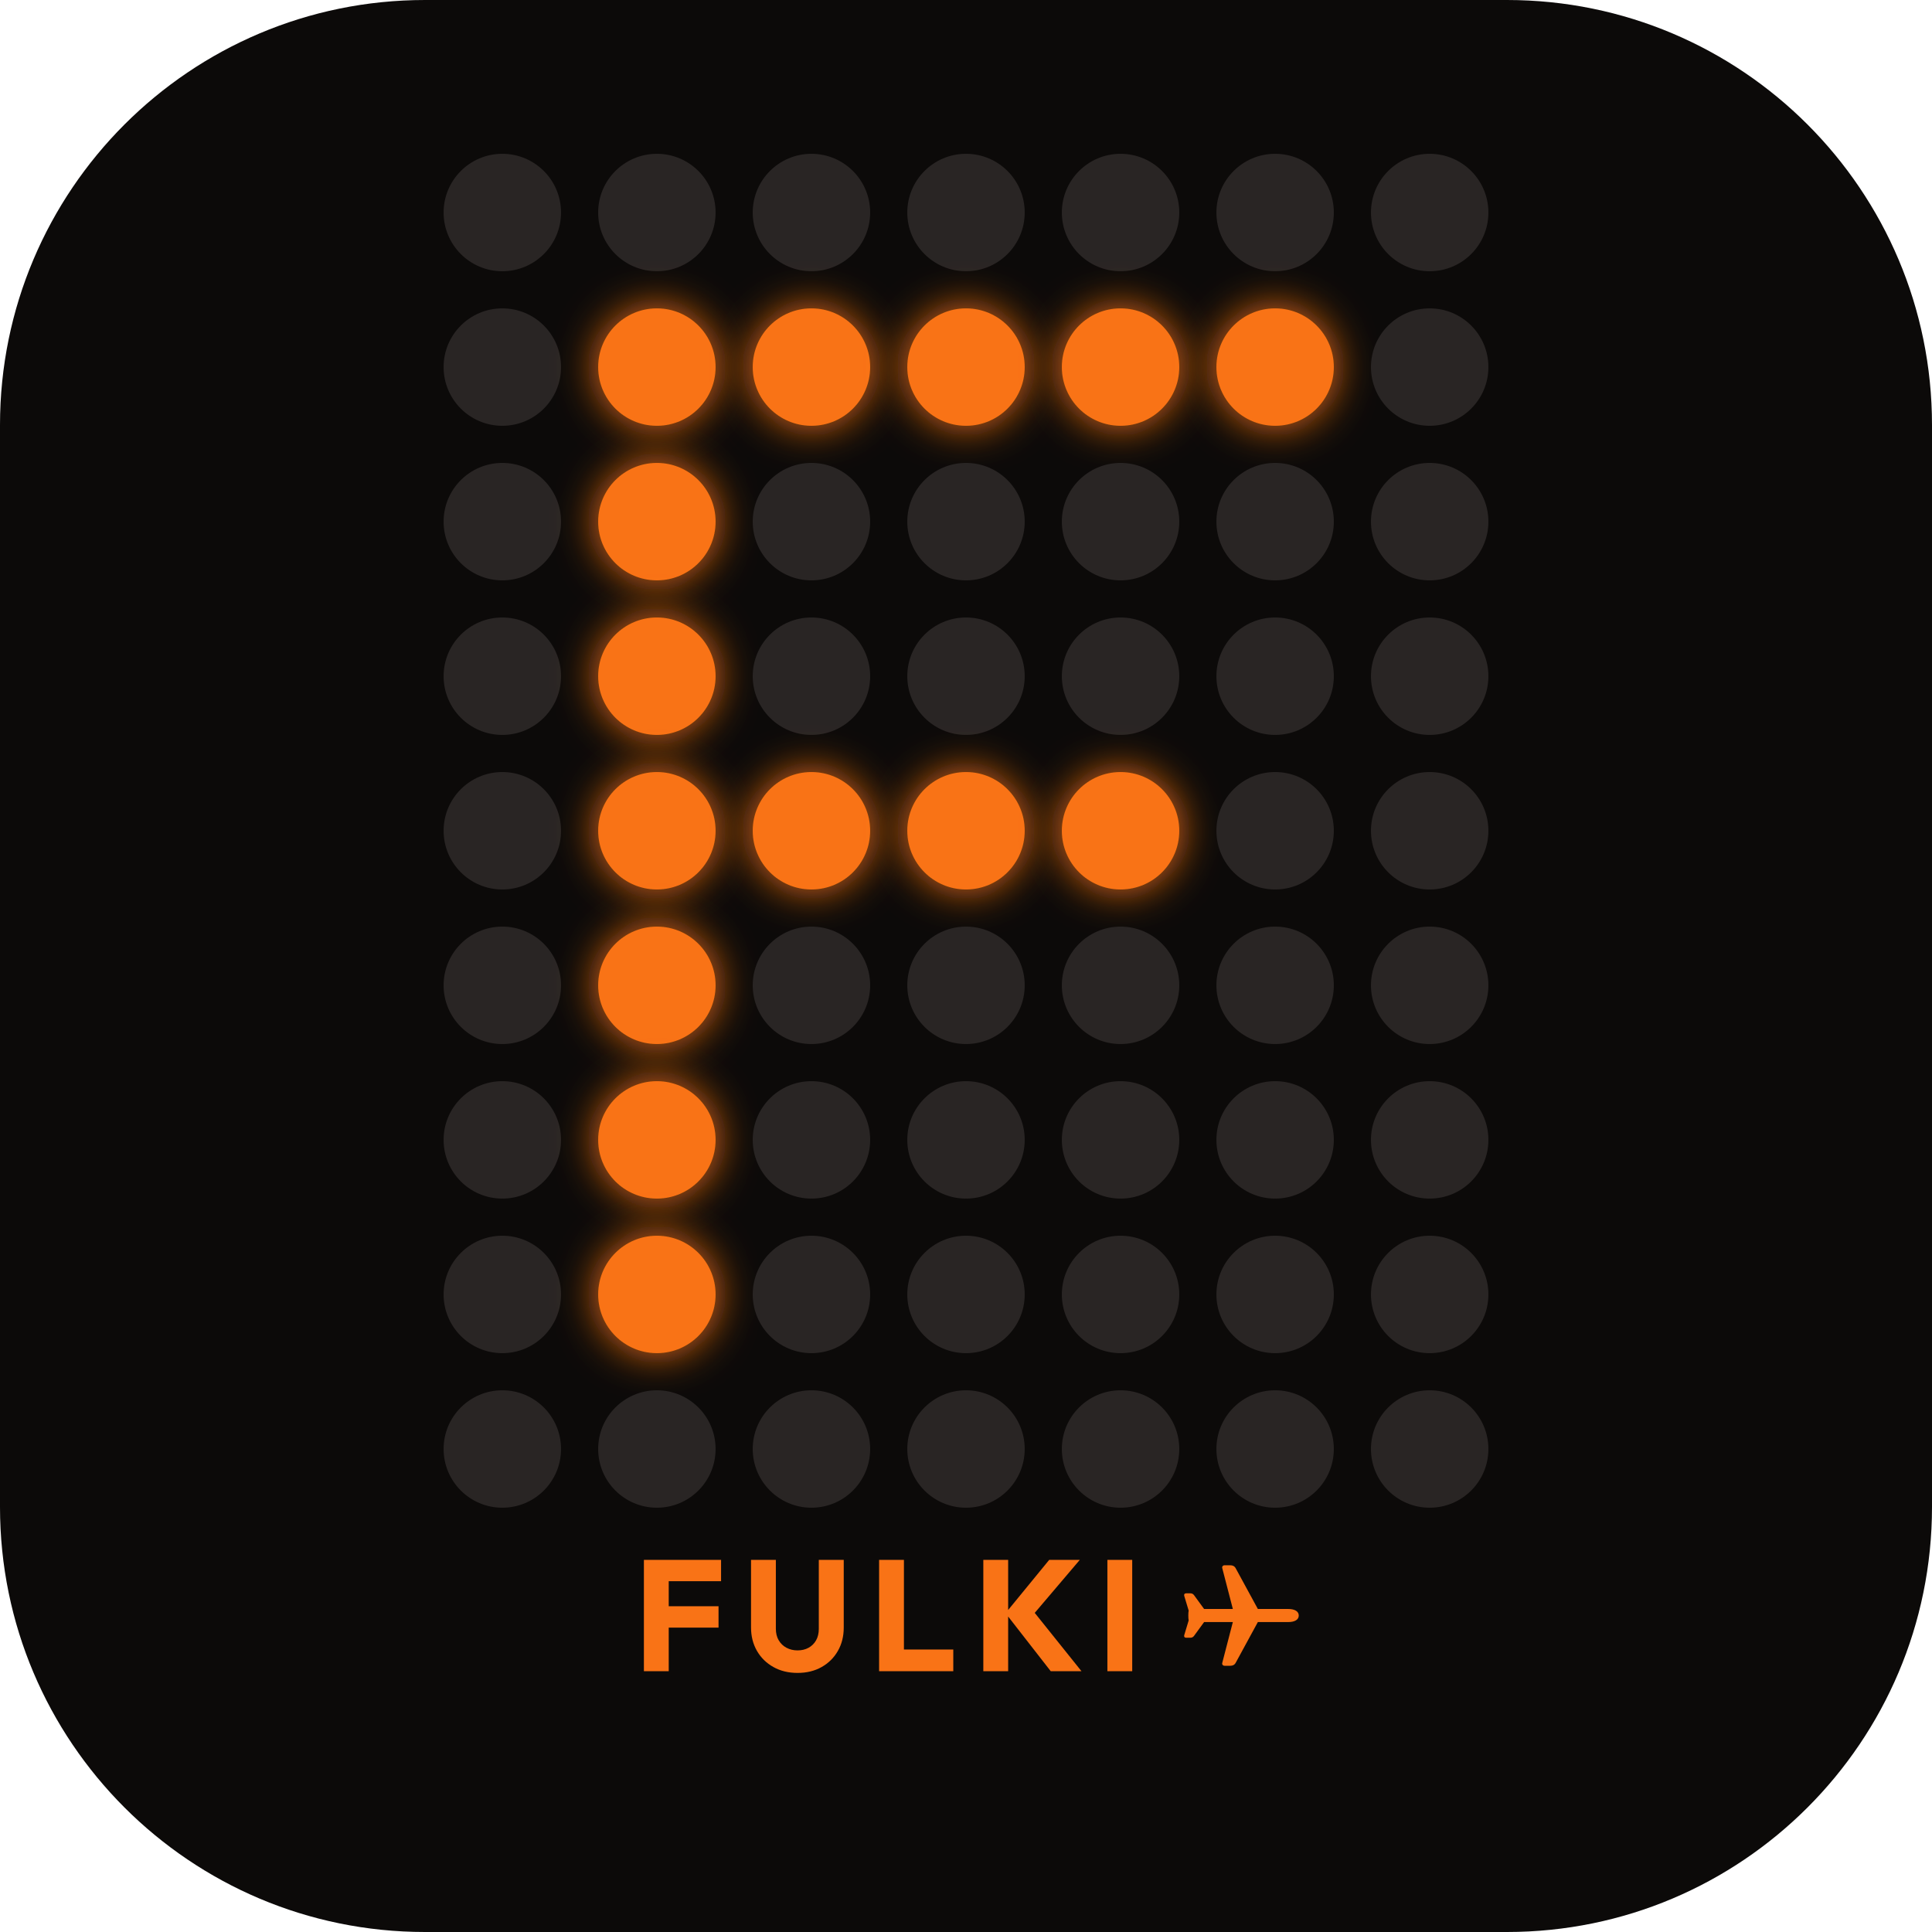
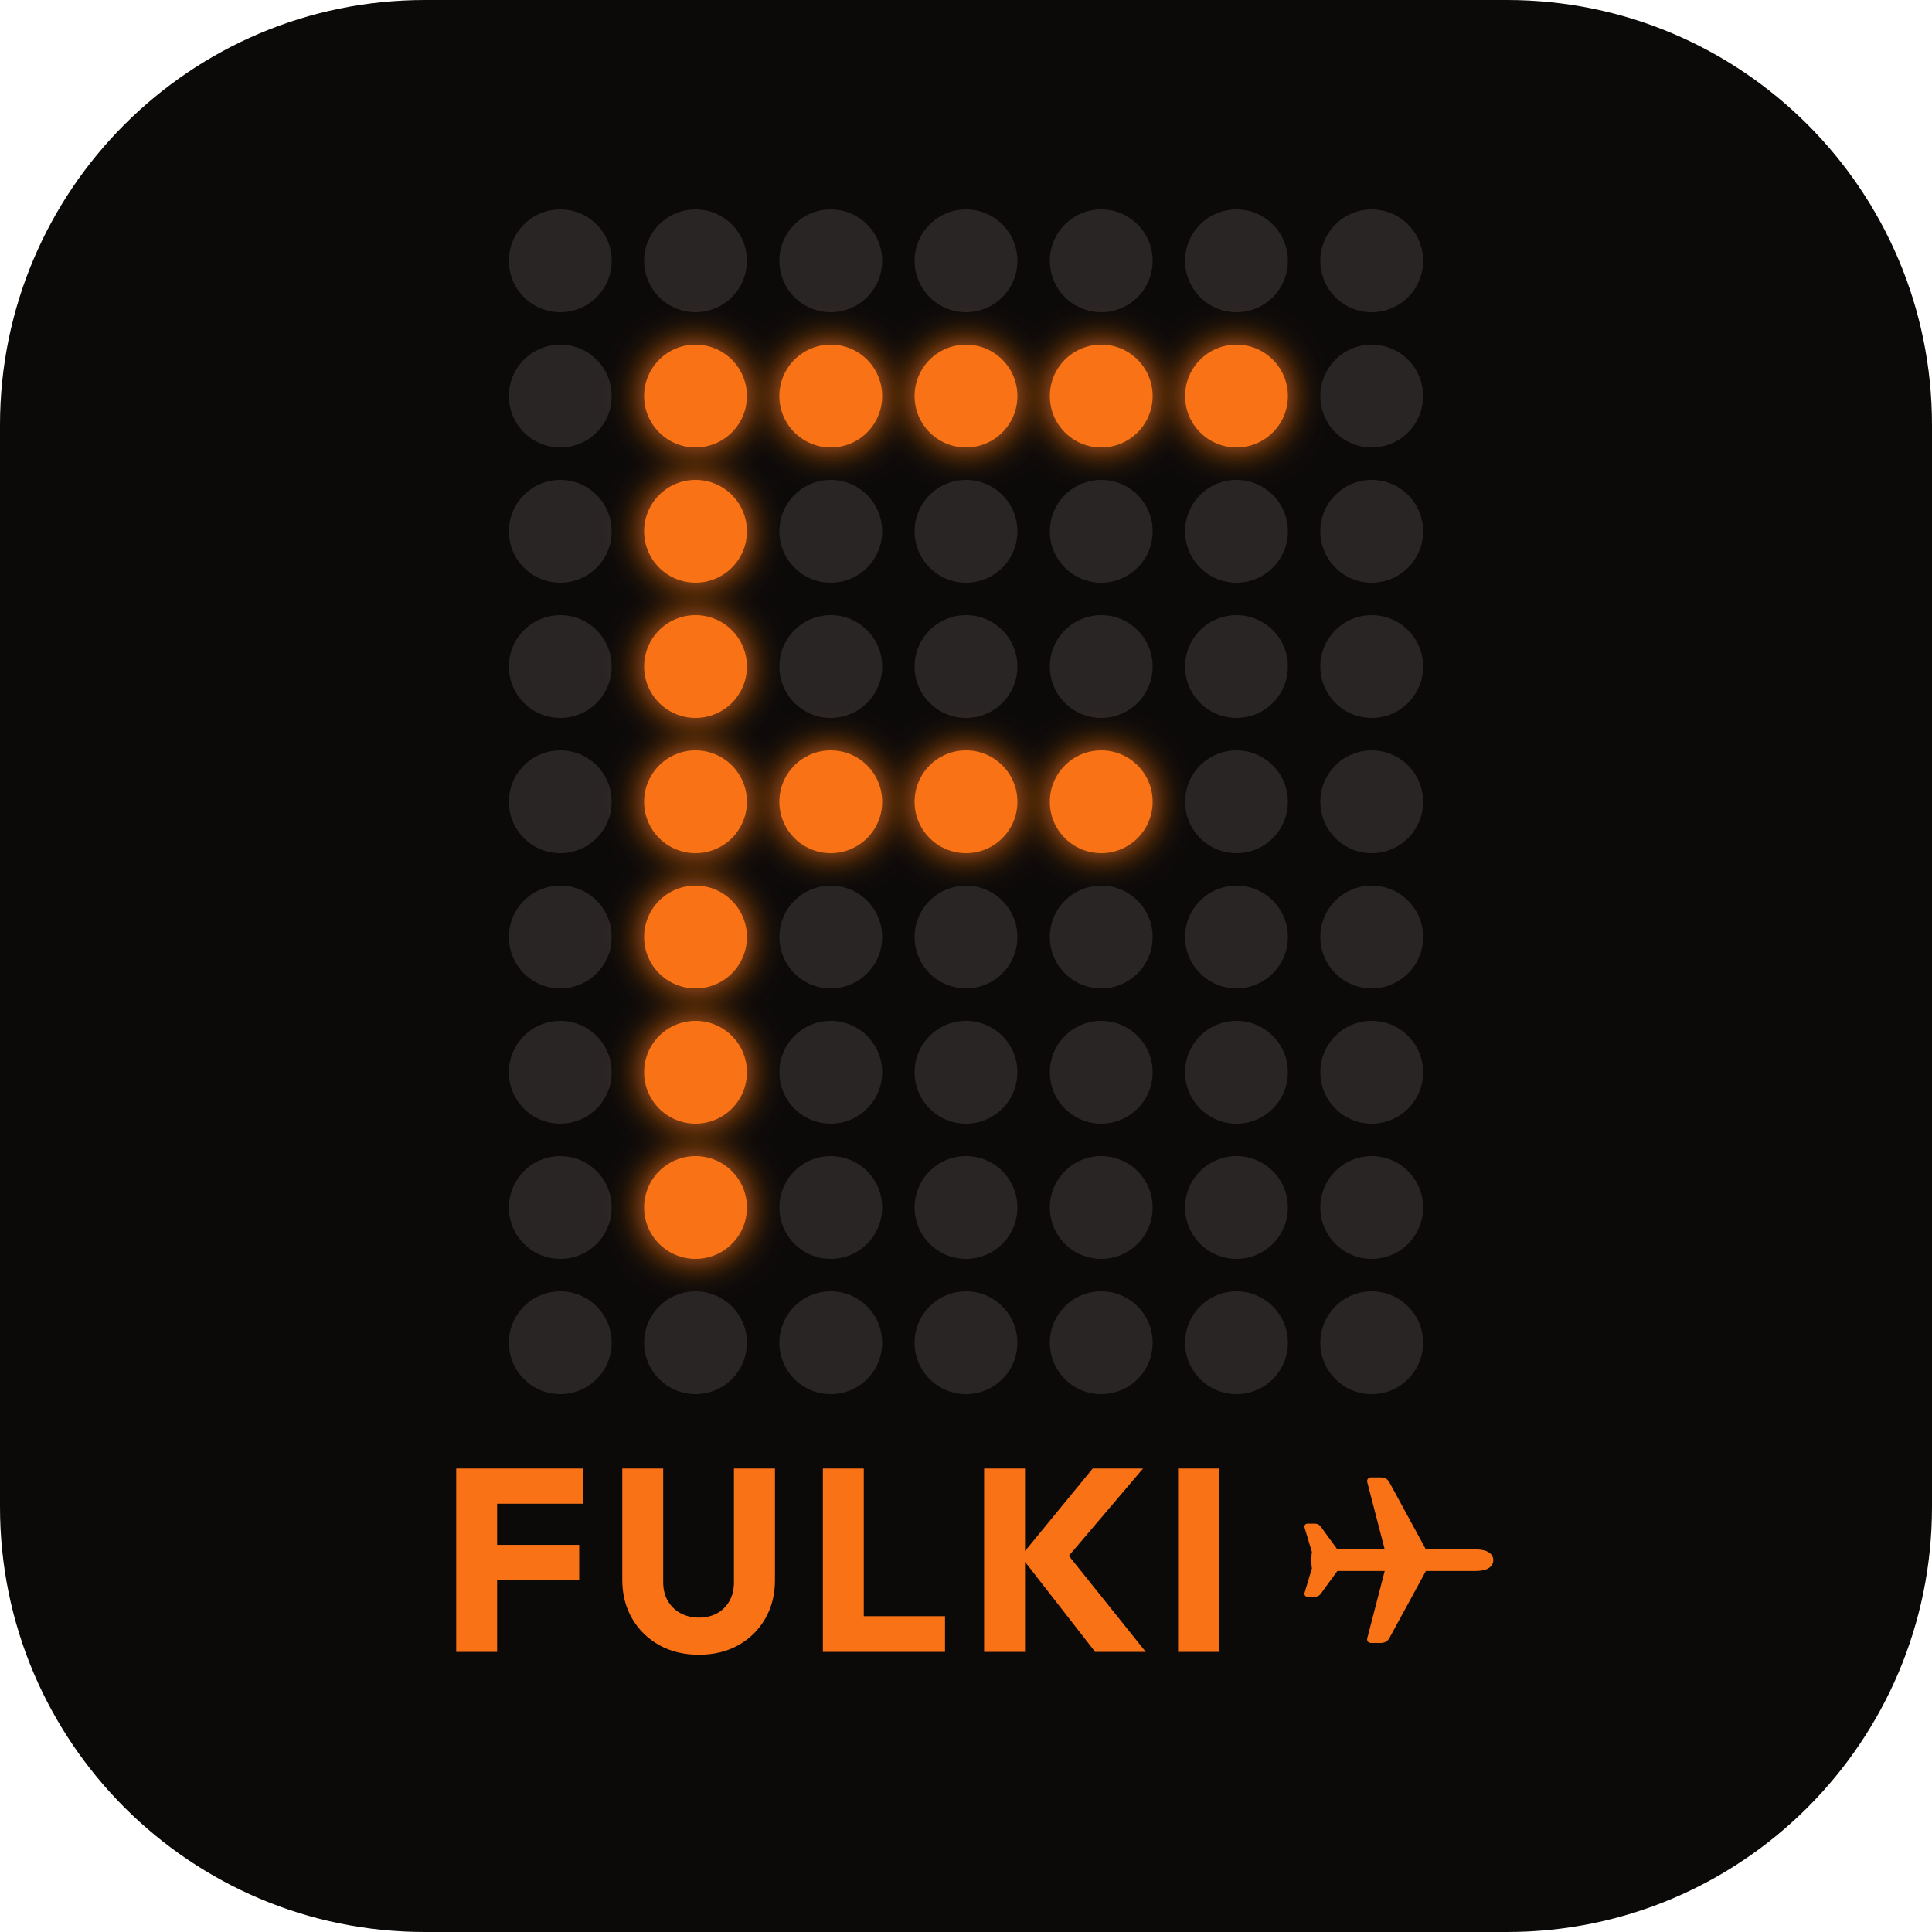
<svg xmlns="http://www.w3.org/2000/svg" viewBox="0 0 512 512" width="512" height="512" role="img" aria-label="Fulki Travel &amp; Tours">
  <defs>
    <filter id="glowl2" x="-60%" y="-60%" width="220%" height="220%">
-       <feGaussianBlur stdDeviation="5.45" result="b" />
+       <feGaussianBlur stdDeviation="4.77" result="b" />
      <feMerge>
        <feMergeNode in="b" />
        <feMergeNode in="SourceGraphic" />
      </feMerge>
    </filter>
  </defs>
  <rect width="512" height="512" rx="112.64" fill="#0C0A09" />
-   <circle cx="133.12" cy="56.32" r="15.56" fill="#292524" />
-   <circle cx="174.08" cy="56.32" r="15.56" fill="#292524" />
-   <circle cx="215.04" cy="56.32" r="15.56" fill="#292524" />
-   <circle cx="256.00" cy="56.32" r="15.56" fill="#292524" />
-   <circle cx="296.96" cy="56.32" r="15.56" fill="#292524" />
-   <circle cx="337.92" cy="56.32" r="15.56" fill="#292524" />
-   <circle cx="378.88" cy="56.32" r="15.56" fill="#292524" />
-   <circle cx="133.12" cy="97.28" r="15.56" fill="#292524" />
-   <circle cx="174.08" cy="97.28" r="15.56" fill="#F97316" filter="url(#glowl2)" />
-   <circle cx="215.04" cy="97.28" r="15.56" fill="#F97316" filter="url(#glowl2)" />
-   <circle cx="256.00" cy="97.28" r="15.56" fill="#F97316" filter="url(#glowl2)" />
-   <circle cx="296.96" cy="97.28" r="15.56" fill="#F97316" filter="url(#glowl2)" />
-   <circle cx="337.92" cy="97.28" r="15.56" fill="#F97316" filter="url(#glowl2)" />
-   <circle cx="378.88" cy="97.28" r="15.56" fill="#292524" />
-   <circle cx="133.12" cy="138.24" r="15.56" fill="#292524" />
-   <circle cx="174.08" cy="138.24" r="15.56" fill="#F97316" filter="url(#glowl2)" />
-   <circle cx="215.04" cy="138.24" r="15.56" fill="#292524" />
-   <circle cx="256.00" cy="138.24" r="15.56" fill="#292524" />
-   <circle cx="296.96" cy="138.24" r="15.56" fill="#292524" />
-   <circle cx="337.92" cy="138.24" r="15.56" fill="#292524" />
-   <circle cx="378.88" cy="138.24" r="15.56" fill="#292524" />
-   <circle cx="133.12" cy="179.20" r="15.56" fill="#292524" />
-   <circle cx="174.08" cy="179.20" r="15.56" fill="#F97316" filter="url(#glowl2)" />
-   <circle cx="215.04" cy="179.20" r="15.56" fill="#292524" />
-   <circle cx="256.00" cy="179.20" r="15.56" fill="#292524" />
-   <circle cx="296.96" cy="179.20" r="15.56" fill="#292524" />
-   <circle cx="337.92" cy="179.20" r="15.56" fill="#292524" />
-   <circle cx="378.88" cy="179.20" r="15.56" fill="#292524" />
-   <circle cx="133.12" cy="220.16" r="15.56" fill="#292524" />
-   <circle cx="174.08" cy="220.16" r="15.56" fill="#F97316" filter="url(#glowl2)" />
-   <circle cx="215.04" cy="220.16" r="15.56" fill="#F97316" filter="url(#glowl2)" />
-   <circle cx="256.00" cy="220.16" r="15.56" fill="#F97316" filter="url(#glowl2)" />
-   <circle cx="296.96" cy="220.16" r="15.56" fill="#F97316" filter="url(#glowl2)" />
-   <circle cx="337.92" cy="220.16" r="15.56" fill="#292524" />
-   <circle cx="378.88" cy="220.16" r="15.56" fill="#292524" />
-   <circle cx="133.12" cy="261.12" r="15.56" fill="#292524" />
-   <circle cx="174.08" cy="261.12" r="15.56" fill="#F97316" filter="url(#glowl2)" />
-   <circle cx="215.04" cy="261.12" r="15.56" fill="#292524" />
-   <circle cx="256.00" cy="261.12" r="15.56" fill="#292524" />
-   <circle cx="296.96" cy="261.12" r="15.56" fill="#292524" />
-   <circle cx="337.92" cy="261.12" r="15.56" fill="#292524" />
-   <circle cx="378.88" cy="261.12" r="15.56" fill="#292524" />
-   <circle cx="133.12" cy="302.08" r="15.56" fill="#292524" />
-   <circle cx="174.08" cy="302.08" r="15.56" fill="#F97316" filter="url(#glowl2)" />
-   <circle cx="215.04" cy="302.08" r="15.56" fill="#292524" />
-   <circle cx="256.00" cy="302.08" r="15.56" fill="#292524" />
-   <circle cx="296.96" cy="302.08" r="15.56" fill="#292524" />
-   <circle cx="337.92" cy="302.08" r="15.56" fill="#292524" />
-   <circle cx="378.88" cy="302.08" r="15.56" fill="#292524" />
-   <circle cx="133.12" cy="343.04" r="15.56" fill="#292524" />
-   <circle cx="174.08" cy="343.04" r="15.56" fill="#F97316" filter="url(#glowl2)" />
-   <circle cx="215.04" cy="343.04" r="15.56" fill="#292524" />
-   <circle cx="256.00" cy="343.04" r="15.56" fill="#292524" />
-   <circle cx="296.96" cy="343.04" r="15.56" fill="#292524" />
-   <circle cx="337.92" cy="343.04" r="15.56" fill="#292524" />
-   <circle cx="378.88" cy="343.04" r="15.56" fill="#292524" />
-   <circle cx="133.12" cy="384.00" r="15.56" fill="#292524" />
-   <circle cx="174.08" cy="384.00" r="15.56" fill="#292524" />
-   <circle cx="215.04" cy="384.00" r="15.56" fill="#292524" />
-   <circle cx="256.00" cy="384.00" r="15.56" fill="#292524" />
-   <circle cx="296.96" cy="384.00" r="15.56" fill="#292524" />
-   <circle cx="337.92" cy="384.00" r="15.56" fill="#292524" />
-   <circle cx="378.88" cy="384.00" r="15.56" fill="#292524" />
-   <path fill="#F97316" transform="translate(167.82 442.88)" d="M2.82 0V-29.5H9.4V0ZM7.85 -11.55V-17.21H22.6V-11.55ZM7.85 -23.84V-29.5H23.27V-23.84ZM43.54 0.46Q39.91 0.46 37.14 -1.1Q34.36 -2.65 32.78 -5.38Q31.21 -8.11 31.21 -11.59V-29.5H37.79V-11.24Q37.79 -9.46 38.55 -8.18Q39.31 -6.89 40.62 -6.2Q41.93 -5.51 43.54 -5.51Q45.18 -5.51 46.45 -6.2Q47.71 -6.89 48.44 -8.16Q49.17 -9.44 49.17 -11.2V-29.5H55.78V-11.55Q55.78 -8.07 54.22 -5.36Q52.67 -2.65 49.92 -1.1Q47.17 0.46 43.54 0.46ZM65.15 0V-29.5H71.73V0ZM70.21 0V-5.74H84.81V0ZM110.63 0 98.66 -15.37 110.23 -29.5H118.34L105.3 -14.16V-16.82L118.78 0ZM92.77 0V-29.5H99.35V0ZM125.65 0V-29.5H132.23V0Z" />
-   <path transform="translate(328.70 428.13) rotate(0) scale(0.3097)" fill="#F97316" d="M50 0C50 -3.6 46.5 -5.6 41 -5.6H15L-4 -40.5C-5 -42.3 -6.6 -43 -8.6 -43H-13.4C-15 -43 -15.9 -41.8 -15.4 -40.3L-6.4 -5.6H-31L-39.6 -17.4C-40.4 -18.5 -41.4 -19 -42.8 -19H-46.4C-47.7 -19 -48.4 -18 -48 -16.8L-44.2 -4.2C-44.6 -2.8 -44.6 2.8 -44.2 4.2L-48 16.8C-48.4 18 -47.7 19 -46.4 19H-42.8C-41.4 19 -40.4 18.5 -39.6 17.4L-31 5.6H-6.4L-15.4 40.3C-15.9 41.8 -15 43 -13.4 43H-8.6C-6.6 43 -5 42.3 -4 40.5L15 5.6H41C46.5 5.6 50 3.6 50 0Z" />
+   <circle cx="148.48" cy="69.12" r="13.62" fill="#292524" />
+   <circle cx="184.32" cy="69.12" r="13.62" fill="#292524" />
+   <circle cx="220.16" cy="69.12" r="13.62" fill="#292524" />
+   <circle cx="256.00" cy="69.12" r="13.62" fill="#292524" />
+   <circle cx="291.84" cy="69.12" r="13.62" fill="#292524" />
+   <circle cx="327.68" cy="69.12" r="13.62" fill="#292524" />
+   <circle cx="363.52" cy="69.12" r="13.62" fill="#292524" />
+   <circle cx="148.48" cy="104.96" r="13.62" fill="#292524" />
+   <circle cx="184.32" cy="104.96" r="13.62" fill="#F97316" filter="url(#glowl2)" />
+   <circle cx="220.16" cy="104.96" r="13.62" fill="#F97316" filter="url(#glowl2)" />
+   <circle cx="256.00" cy="104.96" r="13.62" fill="#F97316" filter="url(#glowl2)" />
+   <circle cx="291.84" cy="104.96" r="13.62" fill="#F97316" filter="url(#glowl2)" />
+   <circle cx="327.68" cy="104.96" r="13.62" fill="#F97316" filter="url(#glowl2)" />
+   <circle cx="363.52" cy="104.96" r="13.62" fill="#292524" />
+   <circle cx="148.48" cy="140.80" r="13.62" fill="#292524" />
+   <circle cx="184.32" cy="140.80" r="13.62" fill="#F97316" filter="url(#glowl2)" />
+   <circle cx="220.16" cy="140.80" r="13.62" fill="#292524" />
+   <circle cx="256.00" cy="140.80" r="13.62" fill="#292524" />
+   <circle cx="291.84" cy="140.80" r="13.62" fill="#292524" />
+   <circle cx="327.68" cy="140.80" r="13.62" fill="#292524" />
+   <circle cx="363.52" cy="140.80" r="13.62" fill="#292524" />
+   <circle cx="148.48" cy="176.64" r="13.62" fill="#292524" />
+   <circle cx="184.32" cy="176.64" r="13.62" fill="#F97316" filter="url(#glowl2)" />
+   <circle cx="220.16" cy="176.64" r="13.62" fill="#292524" />
+   <circle cx="256.00" cy="176.64" r="13.62" fill="#292524" />
+   <circle cx="291.84" cy="176.64" r="13.62" fill="#292524" />
+   <circle cx="327.68" cy="176.64" r="13.62" fill="#292524" />
+   <circle cx="363.52" cy="176.64" r="13.62" fill="#292524" />
+   <circle cx="148.48" cy="212.48" r="13.62" fill="#292524" />
+   <circle cx="184.32" cy="212.48" r="13.62" fill="#F97316" filter="url(#glowl2)" />
+   <circle cx="220.16" cy="212.48" r="13.62" fill="#F97316" filter="url(#glowl2)" />
+   <circle cx="256.00" cy="212.48" r="13.62" fill="#F97316" filter="url(#glowl2)" />
+   <circle cx="291.84" cy="212.48" r="13.62" fill="#F97316" filter="url(#glowl2)" />
+   <circle cx="327.68" cy="212.48" r="13.62" fill="#292524" />
+   <circle cx="363.52" cy="212.48" r="13.62" fill="#292524" />
+   <circle cx="148.48" cy="248.32" r="13.62" fill="#292524" />
+   <circle cx="184.32" cy="248.32" r="13.62" fill="#F97316" filter="url(#glowl2)" />
+   <circle cx="220.16" cy="248.32" r="13.62" fill="#292524" />
+   <circle cx="256.00" cy="248.32" r="13.62" fill="#292524" />
+   <circle cx="291.84" cy="248.32" r="13.62" fill="#292524" />
+   <circle cx="327.68" cy="248.32" r="13.62" fill="#292524" />
+   <circle cx="363.52" cy="248.32" r="13.62" fill="#292524" />
+   <circle cx="148.48" cy="284.16" r="13.62" fill="#292524" />
+   <circle cx="184.32" cy="284.16" r="13.62" fill="#F97316" filter="url(#glowl2)" />
+   <circle cx="220.16" cy="284.16" r="13.62" fill="#292524" />
+   <circle cx="256.00" cy="284.16" r="13.62" fill="#292524" />
+   <circle cx="291.84" cy="284.16" r="13.62" fill="#292524" />
+   <circle cx="327.68" cy="284.16" r="13.62" fill="#292524" />
+   <circle cx="363.52" cy="284.16" r="13.62" fill="#292524" />
+   <circle cx="148.48" cy="320.00" r="13.62" fill="#292524" />
+   <circle cx="184.32" cy="320.00" r="13.62" fill="#F97316" filter="url(#glowl2)" />
+   <circle cx="220.16" cy="320.00" r="13.62" fill="#292524" />
+   <circle cx="256.00" cy="320.00" r="13.62" fill="#292524" />
+   <circle cx="291.84" cy="320.00" r="13.62" fill="#292524" />
+   <circle cx="327.68" cy="320.00" r="13.62" fill="#292524" />
+   <circle cx="363.52" cy="320.00" r="13.62" fill="#292524" />
+   <circle cx="148.48" cy="355.84" r="13.62" fill="#292524" />
+   <circle cx="184.32" cy="355.84" r="13.62" fill="#292524" />
+   <circle cx="220.16" cy="355.84" r="13.62" fill="#292524" />
+   <circle cx="256.00" cy="355.84" r="13.62" fill="#292524" />
+   <circle cx="291.84" cy="355.84" r="13.62" fill="#292524" />
+   <circle cx="327.68" cy="355.84" r="13.62" fill="#292524" />
+   <circle cx="363.52" cy="355.84" r="13.62" fill="#292524" />
+   <path fill="#F97316" transform="translate(116.26 437.76)" d="M4.64 0V-48.58H15.48V0ZM12.94 -19.03V-28.35H37.23V-19.03ZM12.94 -39.26V-48.58H38.33V-39.26ZM68.96 0.76Q62.99 0.76 58.41 -1.8Q53.84 -4.37 51.24 -8.86Q48.65 -13.35 48.65 -19.1V-48.58H59.49V-18.51Q59.49 -15.59 60.74 -13.47Q62 -11.35 64.15 -10.21Q66.3 -9.08 68.96 -9.08Q71.67 -9.08 73.75 -10.21Q75.83 -11.34 77.03 -13.45Q78.24 -15.55 78.24 -18.44V-48.58H89.11V-19.03Q89.11 -13.28 86.55 -8.83Q83.99 -4.37 79.47 -1.81Q74.94 0.76 68.96 0.76ZM101.81 0V-48.58H112.65V0ZM110.13 0V-9.46H134.18V0ZM173.96 0 154.24 -25.32 173.31 -48.58H186.65L165.19 -23.33V-27.7L187.38 0ZM144.54 0V-48.58H155.38V0ZM195.94 0V-48.58H206.78V0Z" />
+   <path transform="translate(370.23 413.47) rotate(0) scale(0.5101)" fill="#F97316" d="M50 0C50 -3.6 46.5 -5.6 41 -5.6H15L-4 -40.5C-5 -42.3 -6.6 -43 -8.6 -43H-13.4C-15 -43 -15.9 -41.8 -15.4 -40.3L-6.4 -5.6H-31L-39.6 -17.4C-40.4 -18.5 -41.4 -19 -42.8 -19H-46.4C-47.7 -19 -48.4 -18 -48 -16.8L-44.2 -4.2C-44.6 -2.8 -44.6 2.8 -44.2 4.2L-48 16.8C-48.4 18 -47.7 19 -46.4 19H-42.8C-41.4 19 -40.4 18.5 -39.6 17.4L-31 5.6H-6.4L-15.4 40.3C-15.9 41.8 -15 43 -13.4 43H-8.6C-6.6 43 -5 42.3 -4 40.5L15 5.6H41C46.5 5.6 50 3.6 50 0Z" />
</svg>
